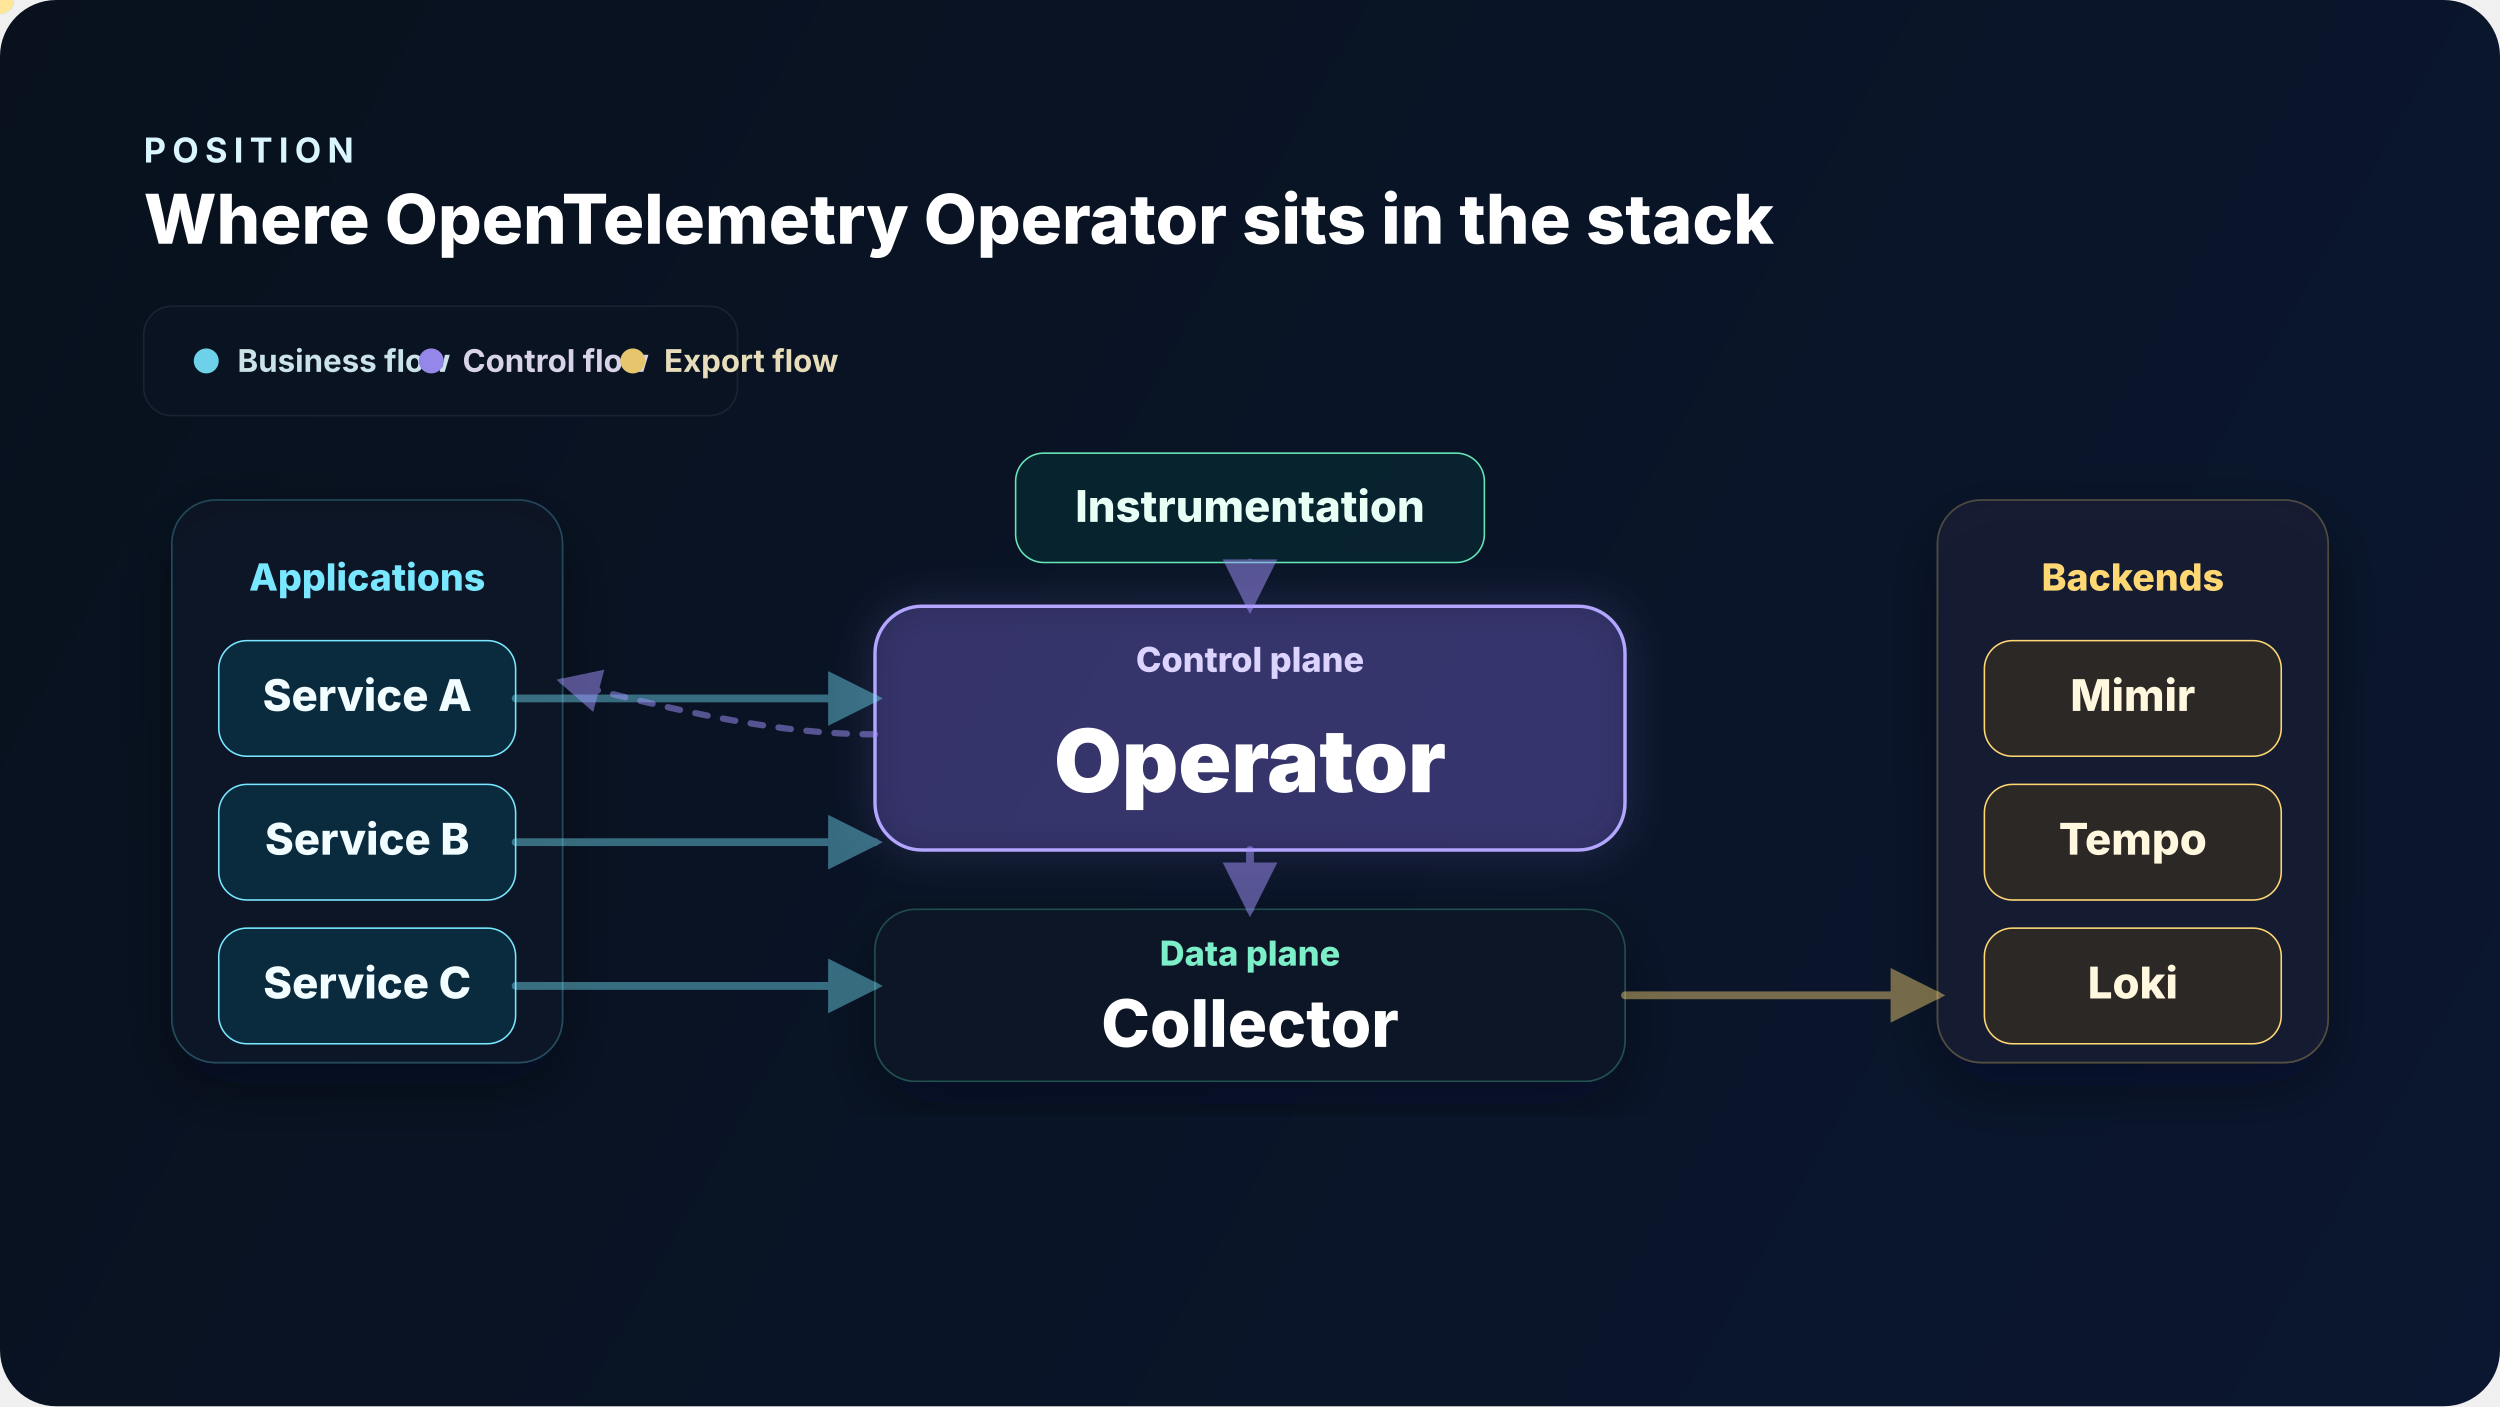
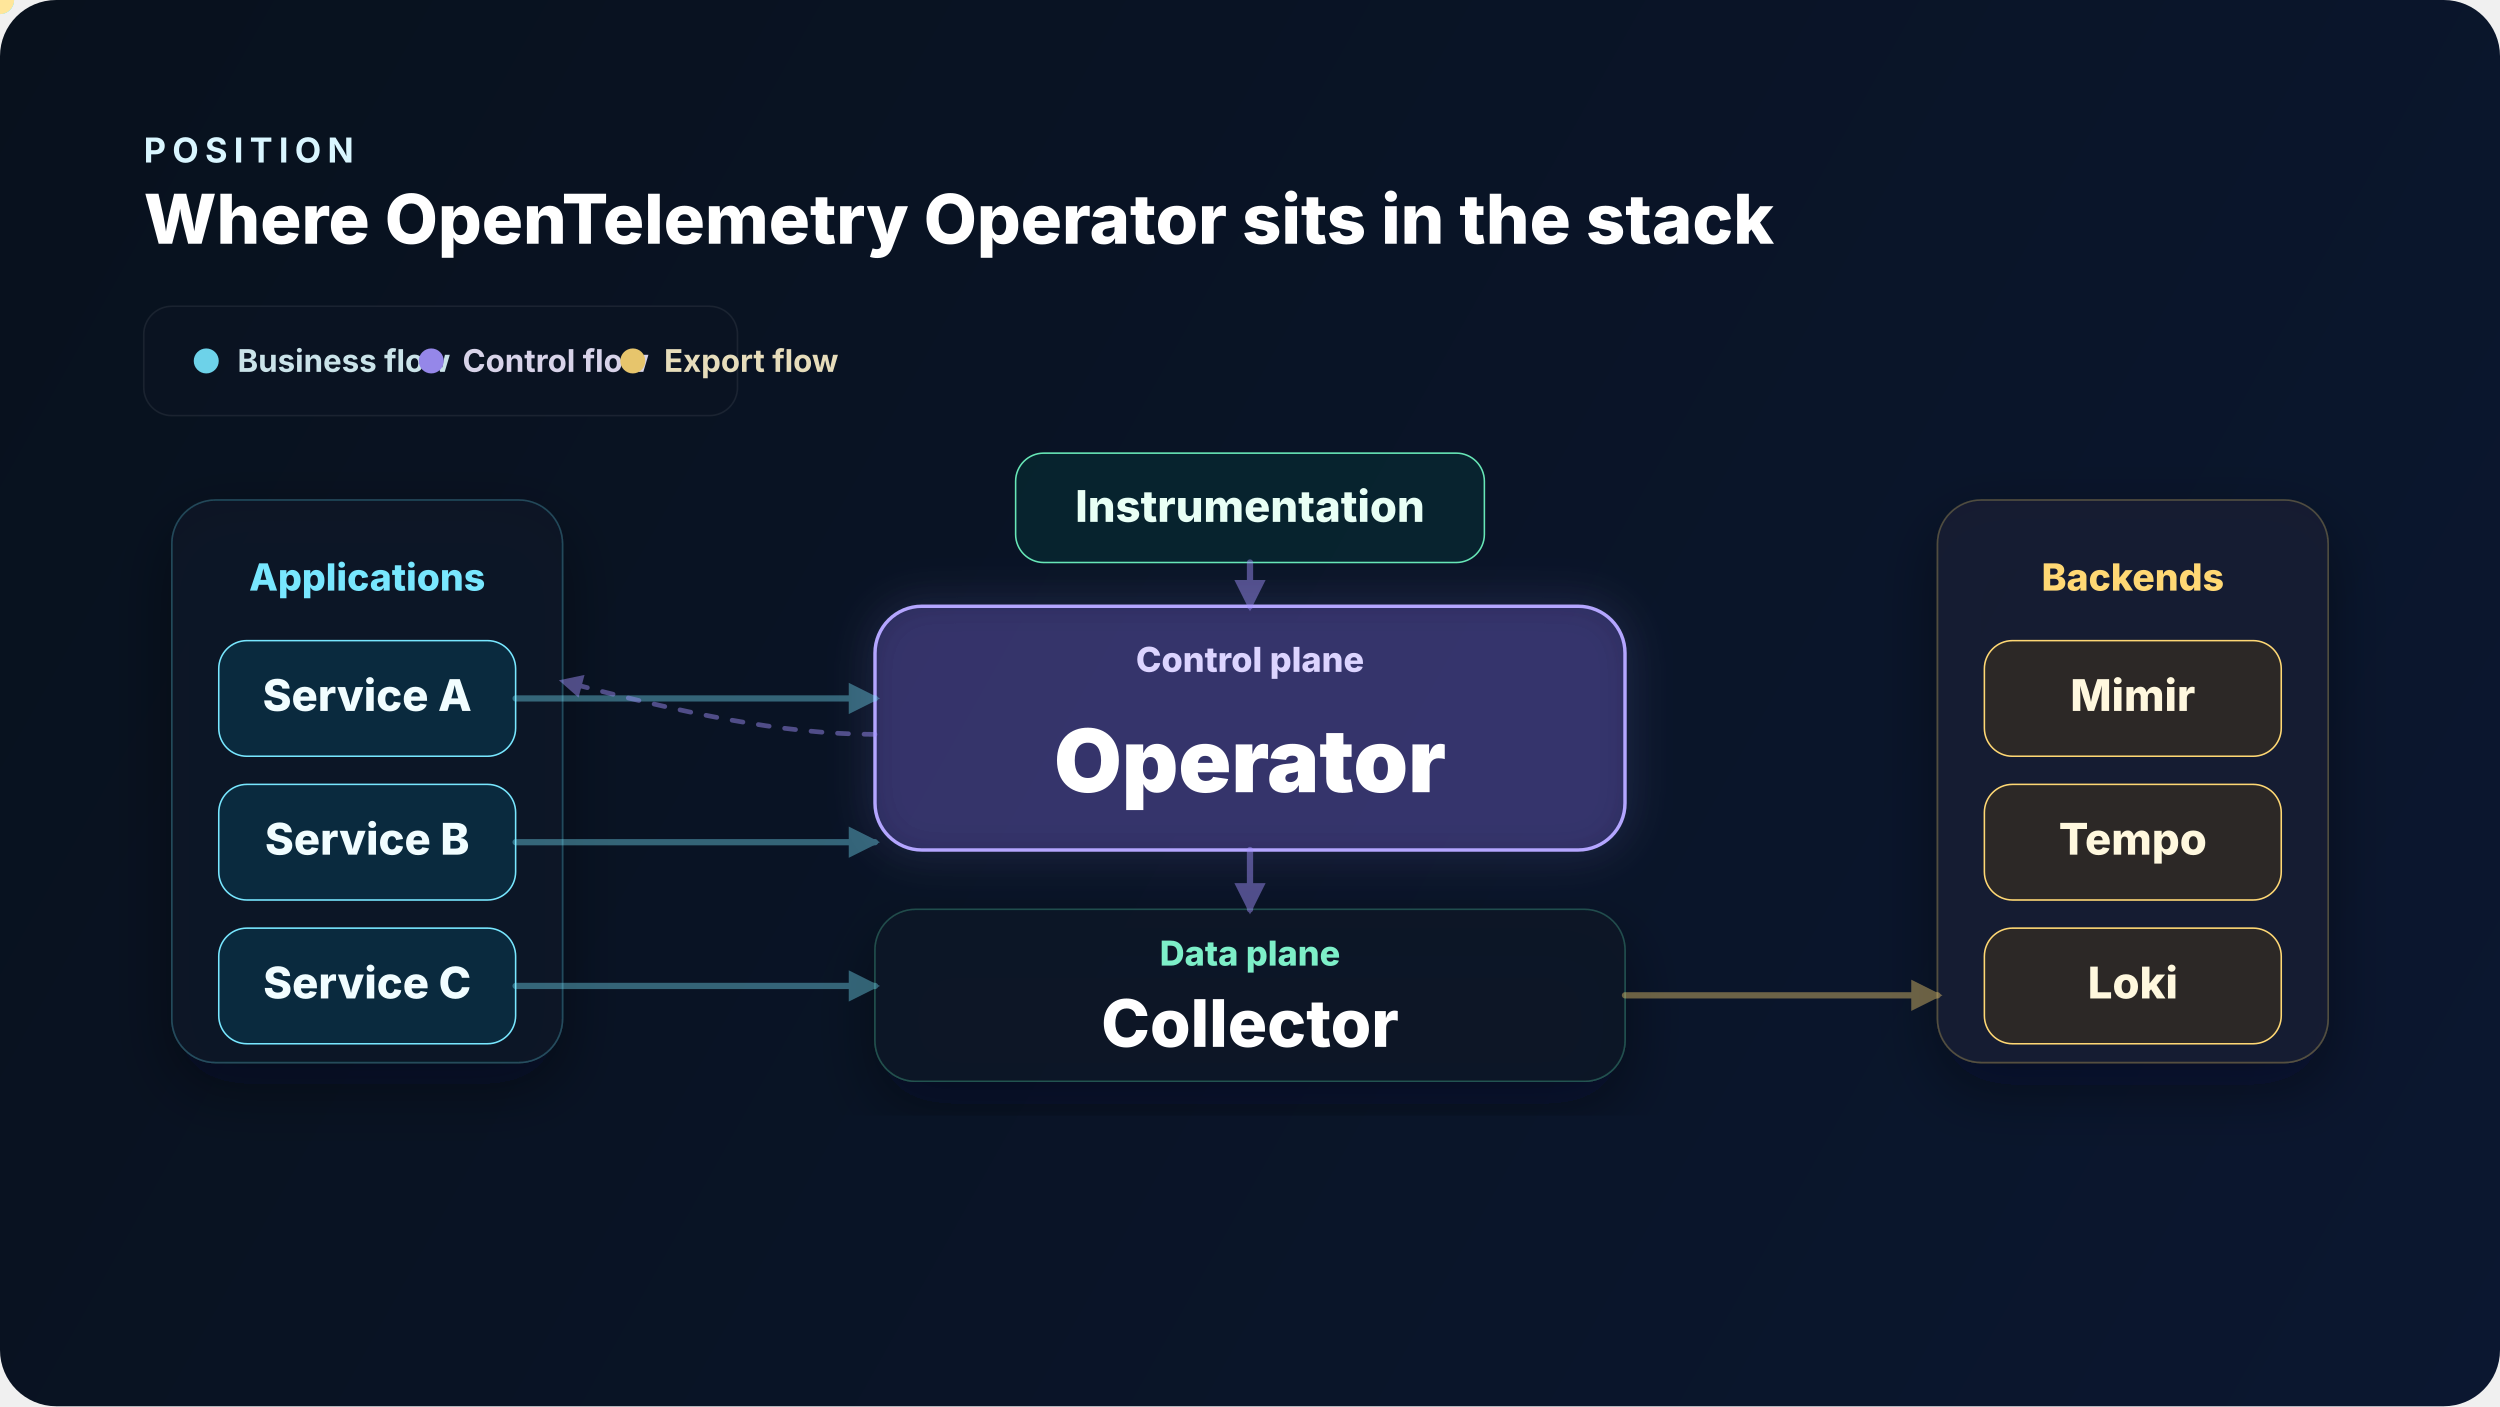
<svg xmlns="http://www.w3.org/2000/svg" width="1600" height="900" viewBox="0 0 1600 900" fill="none">
  <defs>
    <linearGradient id="bg" x1="0" y1="0" x2="1600" y2="900" gradientUnits="userSpaceOnUse">
      <stop offset="0" stop-color="#08111D" />
      <stop offset="1" stop-color="#0B1730" />
    </linearGradient>
    <filter id="shadow" x="-20%" y="-20%" width="140%" height="140%">
      <feDropShadow dx="0" dy="16" stdDeviation="20" flood-color="#000814" flood-opacity="0.42" />
    </filter>
    <filter id="glow" x="-50%" y="-50%" width="200%" height="200%">
      <feDropShadow dx="0" dy="0" stdDeviation="14" flood-color="#A493FF" flood-opacity="0.34" />
    </filter>
-     <marker id="arrowBlue" markerWidth="7" markerHeight="7" refX="6" refY="3.5" orient="auto">
-       <path d="M0 0L7 3.5L0 7Z" fill="#78E7FF" />
+     <marker id="arrowBlue" markerWidth="5" markerHeight="5" refX="4.2" refY="2.5" orient="auto">
+       <path d="M0 0L5 2.5L0 5Z" fill="#78E7FF" />
    </marker>
-     <marker id="arrowPurple" markerWidth="7" markerHeight="7" refX="6" refY="3.5" orient="auto">
-       <path d="M0 0L7 3.5L0 7Z" fill="#A493FF" />
+     <marker id="arrowPurple" markerWidth="5" markerHeight="5" refX="4.2" refY="2.5" orient="auto">
+       <path d="M0 0L5 2.5L0 5Z" fill="#A493FF" />
    </marker>
-     <marker id="arrowAmber" markerWidth="7" markerHeight="7" refX="6" refY="3.5" orient="auto">
-       <path d="M0 0L7 3.5L0 7Z" fill="#FFD874" />
+     <marker id="arrowAmber" markerWidth="5" markerHeight="5" refX="4.2" refY="2.5" orient="auto">
+       <path d="M0 0L5 2.5L0 5Z" fill="#FFD874" />
    </marker>
  </defs>
  <rect width="1600" height="900" rx="36" fill="url(#bg)" />
  <text x="92" y="104" fill="#D9F6FF" font-size="22" font-family="Inter, Arial, sans-serif" font-weight="700" letter-spacing="4">POSITION</text>
  <text x="92" y="156" fill="#FFFFFF" font-size="44" font-family="Inter, Arial, sans-serif" font-weight="820">Where OpenTelemetry Operator sits in the stack</text>
  <g opacity="0.9">
    <rect x="92" y="196" width="380" height="70" rx="18" fill="rgba(11,20,34,0.88)" stroke="rgba(255,255,255,0.08)" />
    <circle cx="132" cy="231" r="8" fill="#78E7FF" />
    <text x="152" y="238" fill="#DFF9FF" font-size="20" font-family="Inter, Arial, sans-serif" font-weight="700">Business flow</text>
    <circle cx="276" cy="231" r="8" fill="#A493FF" />
    <text x="296" y="238" fill="#EEE8FF" font-size="20" font-family="Inter, Arial, sans-serif" font-weight="700">Control flow</text>
    <circle cx="405" cy="231" r="8" fill="#FFD874" />
    <text x="425" y="238" fill="#FFF3CC" font-size="20" font-family="Inter, Arial, sans-serif" font-weight="700">Export flow</text>
  </g>
  <rect x="110" y="320" width="250" height="360" rx="28" fill="rgba(10,24,40,0.92)" stroke="rgba(120,231,255,0.24)" filter="url(#shadow)" />
  <text x="235" y="378" fill="#78E7FF" font-size="24" font-family="Inter, Arial, sans-serif" font-weight="780" text-anchor="middle">Applications</text>
  <rect x="140" y="410" width="190" height="74" rx="18" fill="rgba(8,61,86,0.52)" stroke="#78E7FF" />
  <text x="235" y="455" fill="#F1FDFF" font-size="28" font-family="Inter, Arial, sans-serif" font-weight="820" text-anchor="middle">Service A</text>
  <rect x="140" y="502" width="190" height="74" rx="18" fill="rgba(8,61,86,0.52)" stroke="#78E7FF" />
  <text x="235" y="547" fill="#F1FDFF" font-size="28" font-family="Inter, Arial, sans-serif" font-weight="820" text-anchor="middle">Service B</text>
  <rect x="140" y="594" width="190" height="74" rx="18" fill="rgba(8,61,86,0.52)" stroke="#78E7FF" />
  <text x="235" y="639" fill="#F1FDFF" font-size="28" font-family="Inter, Arial, sans-serif" font-weight="820" text-anchor="middle">Service C</text>
  <rect x="650" y="290" width="300" height="70" rx="18" fill="rgba(7,77,69,0.28)" stroke="#67E7B7" />
  <text x="800" y="334" fill="#E8FFF5" font-size="28" font-family="Inter, Arial, sans-serif" font-weight="820" text-anchor="middle">Instrumentation</text>
  <g filter="url(#glow)">
    <rect x="560" y="388" width="480" height="156" rx="30" fill="rgba(88,69,170,0.38)" stroke="#B4A6FF" stroke-width="2.2" />
  </g>
  <text x="800" y="430" fill="#DCD4FF" font-size="22" font-family="Inter, Arial, sans-serif" font-weight="760" text-anchor="middle">Control plane</text>
  <text x="800" y="507" fill="#FFFFFF" font-size="56" font-family="Inter, Arial, sans-serif" font-weight="860" text-anchor="middle">Operator</text>
  <rect x="560" y="582" width="480" height="110" rx="26" fill="rgba(10,22,38,0.94)" stroke="rgba(103,231,183,0.26)" filter="url(#shadow)" />
  <text x="800" y="618" fill="#7DEFC8" font-size="22" font-family="Inter, Arial, sans-serif" font-weight="760" text-anchor="middle">Data plane</text>
  <text x="800" y="670" fill="#FFFFFF" font-size="42" font-family="Inter, Arial, sans-serif" font-weight="840" text-anchor="middle">Collector</text>
  <rect x="1240" y="320" width="250" height="360" rx="28" fill="rgba(24,31,50,0.94)" stroke="rgba(255,216,116,0.26)" filter="url(#shadow)" />
  <text x="1365" y="378" fill="#FFD874" font-size="24" font-family="Inter, Arial, sans-serif" font-weight="780" text-anchor="middle">Backends</text>
  <rect x="1270" y="410" width="190" height="74" rx="18" fill="rgba(88,67,15,0.34)" stroke="#FFD874" />
  <text x="1365" y="455" fill="#FFF8DE" font-size="28" font-family="Inter, Arial, sans-serif" font-weight="820" text-anchor="middle">Mimir</text>
  <rect x="1270" y="502" width="190" height="74" rx="18" fill="rgba(88,67,15,0.34)" stroke="#FFD874" />
  <text x="1365" y="547" fill="#FFF8DE" font-size="28" font-family="Inter, Arial, sans-serif" font-weight="820" text-anchor="middle">Tempo</text>
  <rect x="1270" y="594" width="190" height="74" rx="18" fill="rgba(88,67,15,0.34)" stroke="#FFD874" />
  <text x="1365" y="639" fill="#FFF8DE" font-size="28" font-family="Inter, Arial, sans-serif" font-weight="820" text-anchor="middle">Loki</text>
-   <path d="M330 447H560" stroke="#78E7FF" stroke-width="5" stroke-linecap="round" marker-end="url(#arrowBlue)" opacity="0.42" />
-   <path d="M330 539H560" stroke="#78E7FF" stroke-width="5" stroke-linecap="round" marker-end="url(#arrowBlue)" opacity="0.42" />
-   <path d="M330 631H560" stroke="#78E7FF" stroke-width="5" stroke-linecap="round" marker-end="url(#arrowBlue)" opacity="0.42" />
-   <path d="M800 360V388" stroke="#A493FF" stroke-width="5" stroke-linecap="round" marker-end="url(#arrowPurple)" opacity="0.5" />
-   <path d="M800 544V582" stroke="#A493FF" stroke-width="5" stroke-linecap="round" marker-end="url(#arrowPurple)" opacity="0.5" />
-   <path d="M560 470C500 470 436 456 360 436" stroke="#A493FF" stroke-width="4" stroke-dasharray="8 10" stroke-linecap="round" marker-end="url(#arrowPurple)" opacity="0.5" />
-   <path d="M1040 637H1240" stroke="#FFD874" stroke-width="5" stroke-linecap="round" marker-end="url(#arrowAmber)" opacity="0.44" />
+   <path d="M330 447H560" stroke="#78E7FF" stroke-width="4" stroke-linecap="round" marker-end="url(#arrowBlue)" opacity="0.38" />
+   <path d="M330 539H560" stroke="#78E7FF" stroke-width="4" stroke-linecap="round" marker-end="url(#arrowBlue)" opacity="0.38" />
+   <path d="M330 631H560" stroke="#78E7FF" stroke-width="4" stroke-linecap="round" marker-end="url(#arrowBlue)" opacity="0.38" />
+   <path d="M800 360V388" stroke="#A493FF" stroke-width="4" stroke-linecap="round" marker-end="url(#arrowPurple)" opacity="0.46" />
+   <path d="M800 544V582" stroke="#A493FF" stroke-width="4" stroke-linecap="round" marker-end="url(#arrowPurple)" opacity="0.46" />
+   <path d="M560 470C500 470 436 456 360 436" stroke="#A493FF" stroke-width="3" stroke-dasharray="7 10" stroke-linecap="round" marker-end="url(#arrowPurple)" opacity="0.46" />
+   <path d="M1040 637H1240" stroke="#FFD874" stroke-width="4" stroke-linecap="round" marker-end="url(#arrowAmber)" opacity="0.4" />
  <circle r="9" fill="#90EEFF">
    <animateMotion dur="3.1s" repeatCount="indefinite" path="M330 447H560" />
  </circle>
  <circle r="9" fill="#90EEFF" opacity="0.62">
    <animateMotion dur="3.1s" begin="1.0s" repeatCount="indefinite" path="M330 447H560" />
  </circle>
  <circle r="9" fill="#90EEFF">
    <animateMotion dur="3.5s" repeatCount="indefinite" path="M330 539H560" />
  </circle>
  <circle r="9" fill="#90EEFF" opacity="0.62">
    <animateMotion dur="3.5s" begin="1.1s" repeatCount="indefinite" path="M330 539H560" />
  </circle>
  <circle r="9" fill="#90EEFF">
    <animateMotion dur="3.9s" repeatCount="indefinite" path="M330 631H560" />
  </circle>
  <circle r="9" fill="#90EEFF" opacity="0.62">
    <animateMotion dur="3.9s" begin="1.2s" repeatCount="indefinite" path="M330 631H560" />
  </circle>
  <circle r="8" fill="#C7BCFF">
    <animateMotion dur="2.7s" repeatCount="indefinite" path="M800 360V388" />
  </circle>
  <circle r="8" fill="#C7BCFF">
    <animateMotion dur="3.0s" repeatCount="indefinite" path="M800 544V582" />
  </circle>
  <circle r="8" fill="#C7BCFF" opacity="0.78">
    <animateMotion dur="4.0s" repeatCount="indefinite" path="M560 470C500 470 436 456 360 436" />
  </circle>
  <circle r="9" fill="#FFE69A">
    <animateMotion dur="4.2s" repeatCount="indefinite" path="M1040 637H1240" />
  </circle>
  <circle r="9" fill="#FFE69A" opacity="0.6">
    <animateMotion dur="4.2s" begin="1.6s" repeatCount="indefinite" path="M1040 637H1240" />
  </circle>
</svg>
